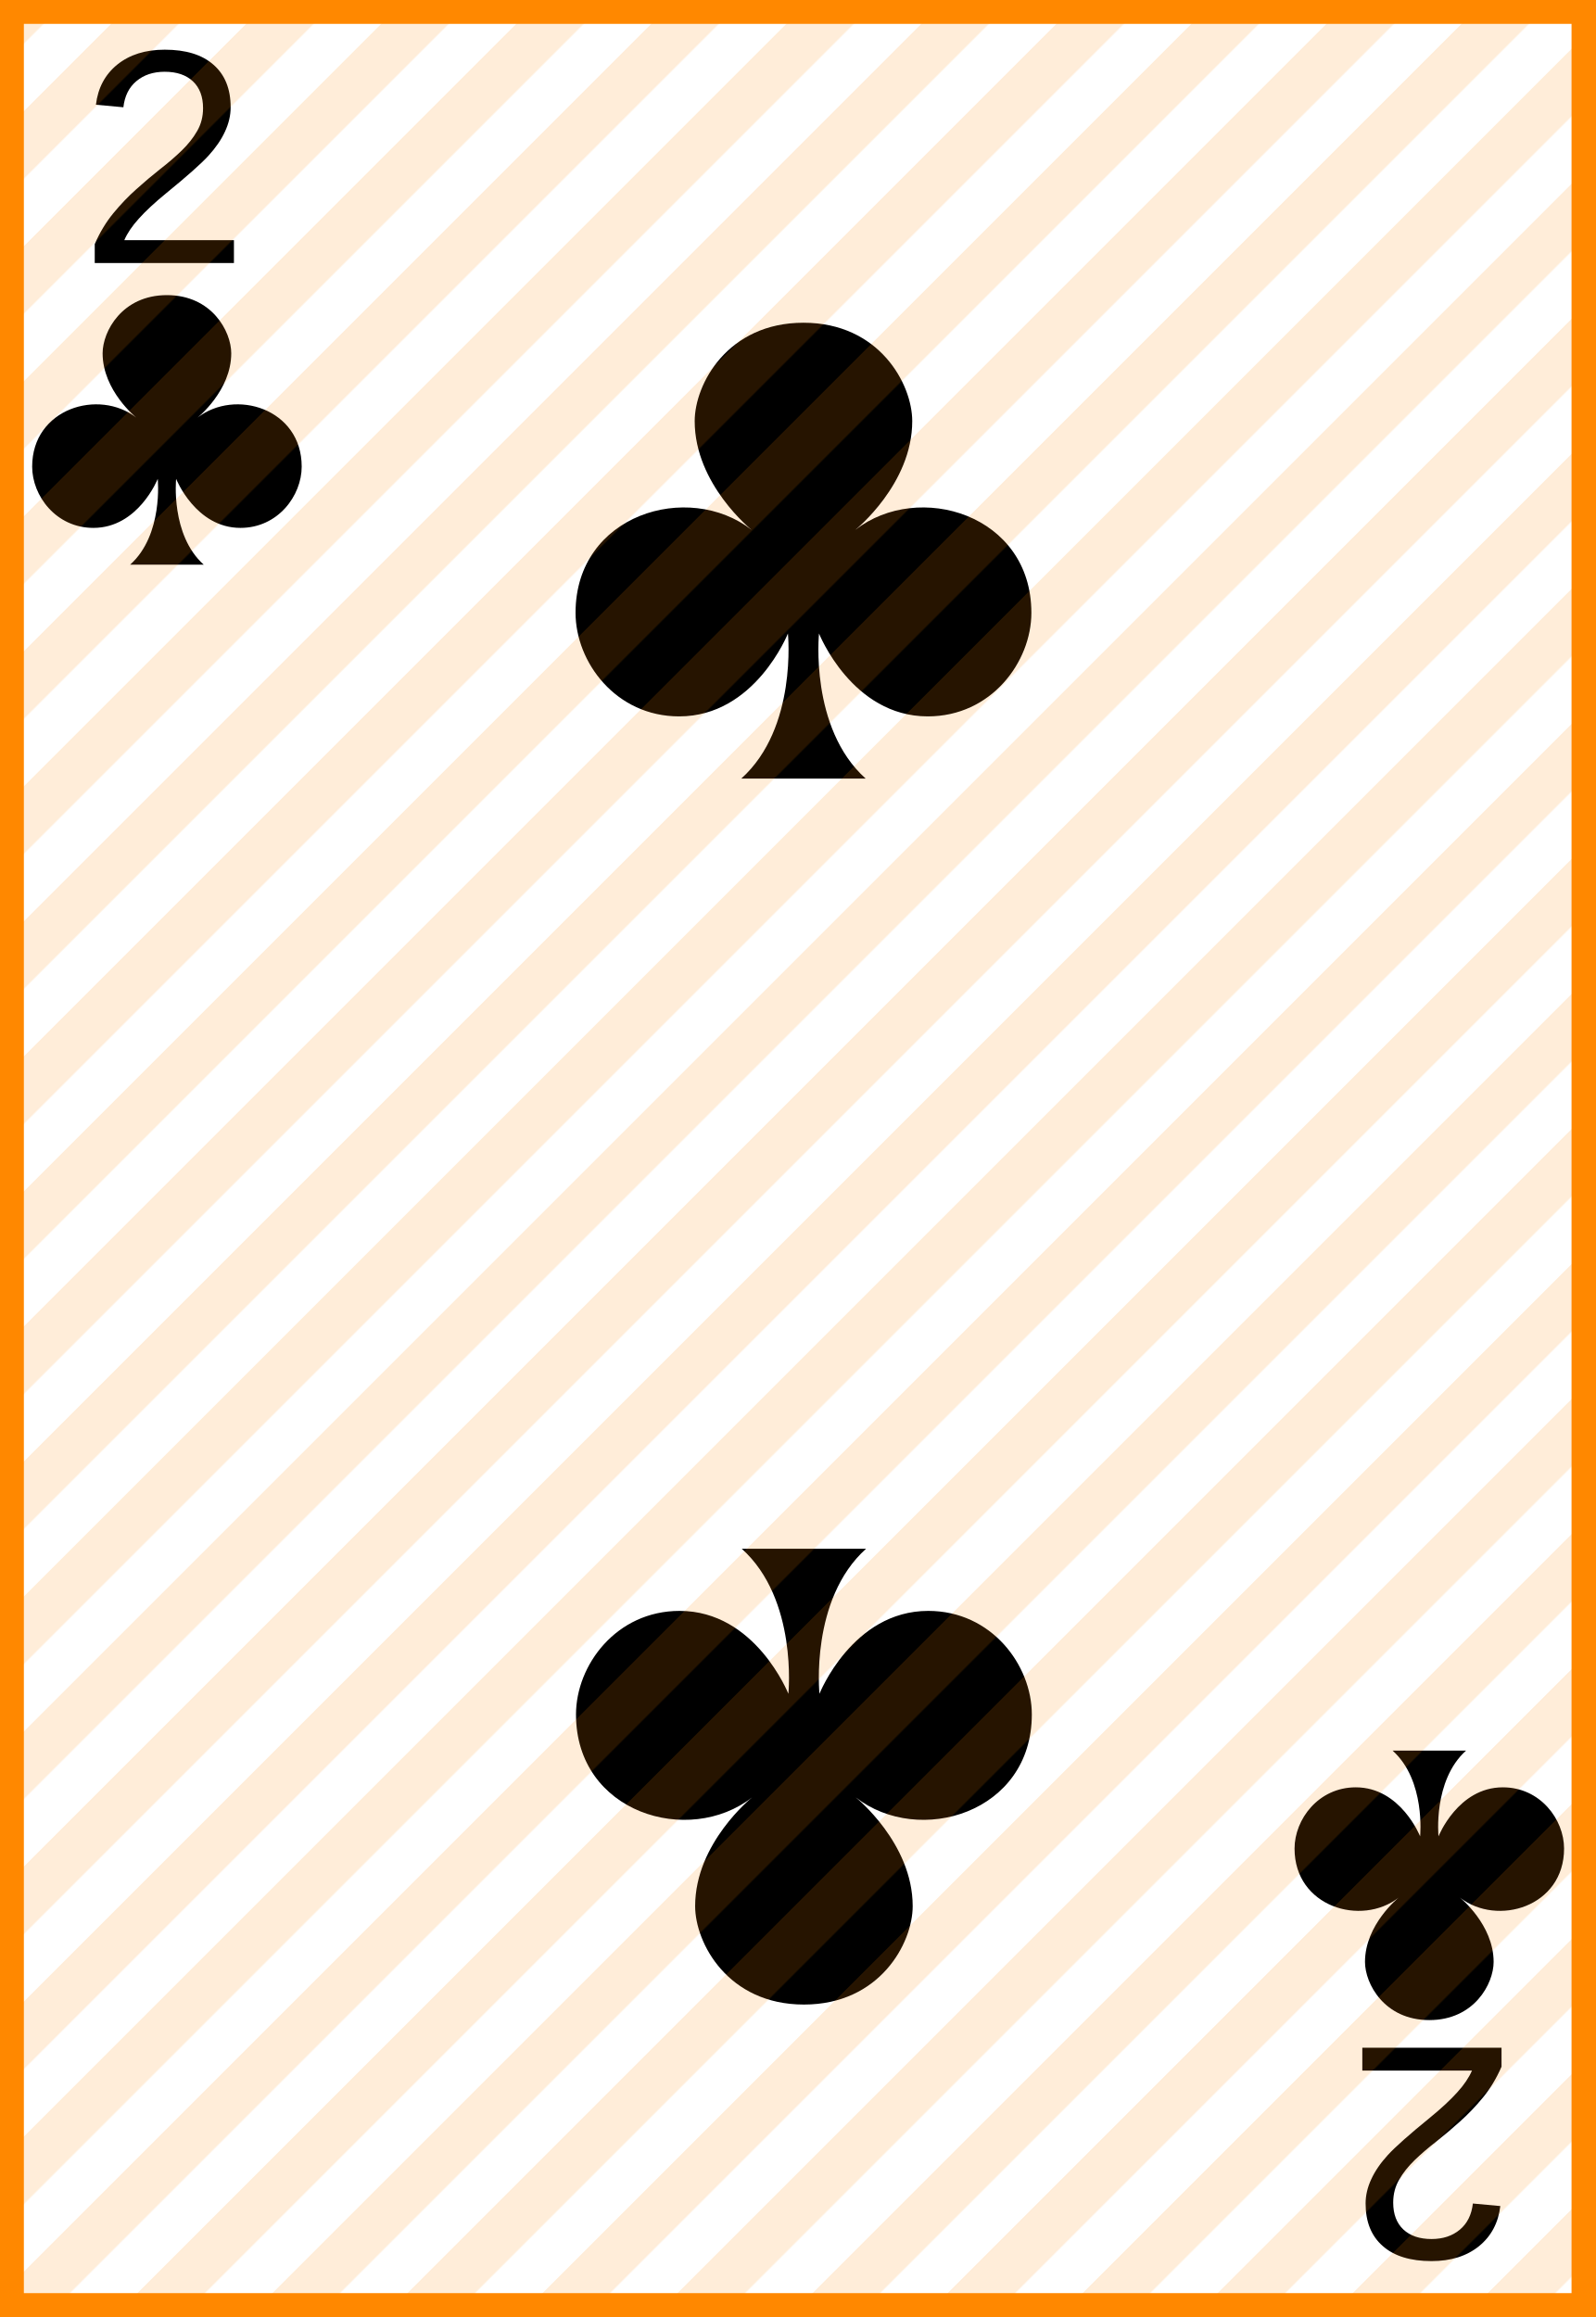
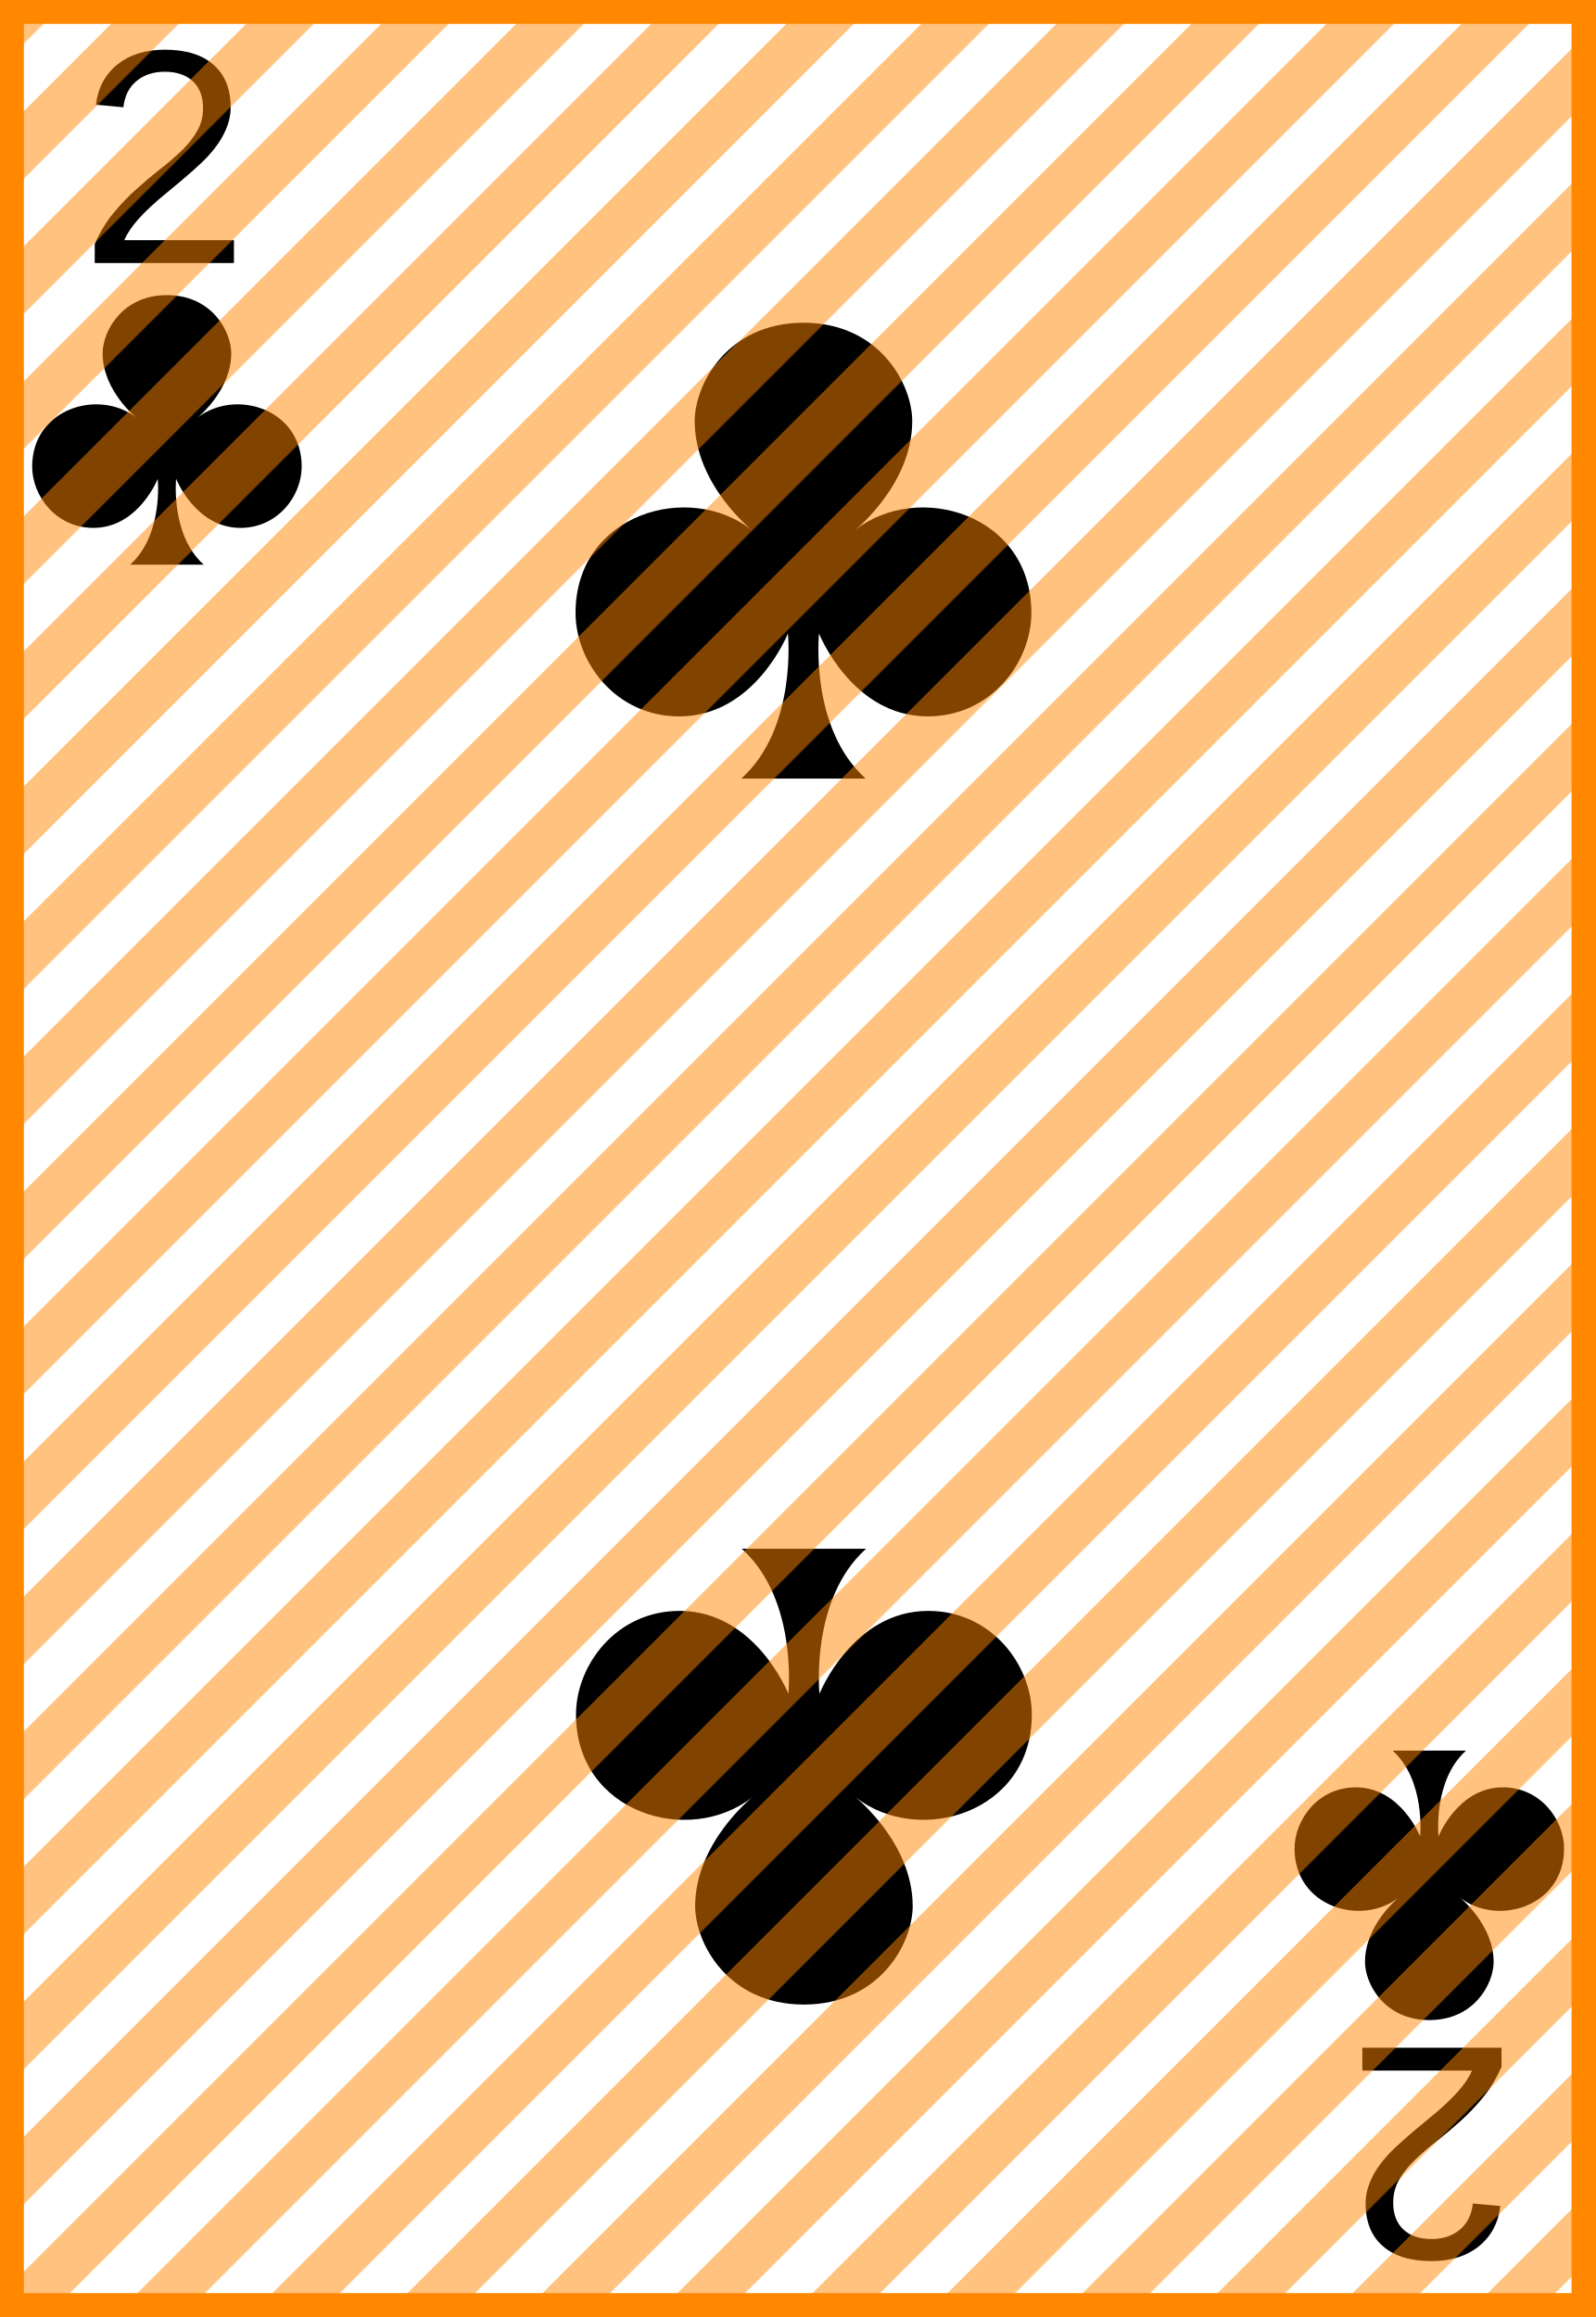
<svg xmlns="http://www.w3.org/2000/svg" xmlns:xlink="http://www.w3.org/1999/xlink" width="167.087pt" height="242.667pt" viewBox="0 0 167.087 242.667" xml:space="preserve" id="svg2" version="1.1">
  <defs id="defs41">
    <pattern id="diagonalStripes" patternUnits="userSpaceOnUse" width="10" height="10" patternTransform="rotate(45)">
-       <line x1="0" y="0" x2="0" y2="10" stroke="#FF8800" stroke-width="10" opacity="0.15" />
+       <line x1="0" y="0" x2="0" y2="10" stroke="#FF8800" stroke-width="10" opacity="0.5" />
    </pattern>
    <radialGradient xlink:href="#linearGradient2984" id="radialGradient3760" cx="48.231" cy="18.138" fx="48.231" fy="18.138" r="9.5" gradientUnits="userSpaceOnUse" gradientTransform="matrix(-1.560526,0.01828294,-0.02684055,-2.290953,123.9838,58.80911)" />
    <linearGradient id="linearGradient2984">
      <stop style="stop-color:#000000;stop-opacity:1;" offset="0" id="stop2986" />
      <stop style="stop-color:#000000;stop-opacity:0.656;" offset="1" id="stop2988" />
    </linearGradient>
    <radialGradient xlink:href="#linearGradient3784" id="radialGradient3792" cx="171.487" cy="511.223" fx="171.487" fy="511.223" r="81.903" gradientTransform="matrix(1.152989,-0.6739155,0.3948202,0.6754904,-233.6326,270.4008)" gradientUnits="userSpaceOnUse" />
    <linearGradient id="linearGradient3784">
      <stop style="stop-color:#ffffff;stop-opacity:0.534;" offset="0" id="stop3786" />
      <stop style="stop-color:#000000;stop-opacity:0;" offset="1" id="stop3788" />
    </linearGradient>
    <radialGradient r="81.903" fy="511.223" fx="171.487" cy="511.223" cx="171.487" gradientTransform="matrix(1.152989,-0.6739155,0.3948202,0.6754904,-233.6326,270.4008)" gradientUnits="userSpaceOnUse" id="radialGradient3855" xlink:href="#linearGradient3784-4" />
    <linearGradient id="linearGradient3784-4">
      <stop style="stop-color:#ffffff;stop-opacity:0.519;" offset="0" id="stop3786-8" />
      <stop style="stop-color:#000000;stop-opacity:0;" offset="1" id="stop3788-6" />
    </linearGradient>
    <radialGradient r="81.903" fy="461.841" fx="181.694" cy="461.841" cx="181.694" gradientTransform="matrix(1.152989,-0.6739155,0.3948202,0.6754904,-233.6326,270.4008)" gradientUnits="userSpaceOnUse" id="radialGradient3916" xlink:href="#linearGradient3784-3" />
    <linearGradient id="linearGradient3784-3">
      <stop style="stop-color:#ffffff;stop-opacity:0.702;" offset="0" id="stop3786-86" />
      <stop style="stop-color:#000000;stop-opacity:0;" offset="1" id="stop3788-2" />
    </linearGradient>
  </defs>
  <g id="Layer_x0020_1" style="fill-rule:nonzero;clip-rule:nonzero;stroke:#000000;stroke-miterlimit:4;">
    <path style="fill:#FFFFFF;stroke-width:0.5;" d="M166.837,235.548c0,3.777-3.087,6.869-6.871,6.869H7.111c-3.775,0-6.861-3.092-6.861-6.869V7.12C0.25,3.343,3.336,0.25,7.111,0.25h152.855    c3.784,0,6.871,3.093,6.871,6.87v228.428z" id="path5" />
    <g style="stroke:none;" id="g7">
      <g id="g9">
				
			</g>
    </g>
    <g id="g15">
			
		</g>
    <g id="g19">
			
		</g>
    <g style="stroke:none;" id="g23">
      <g id="g25">
				
			</g>
    </g>
    <g style="stroke:none;" id="g31">
      <g id="g33">
				
			</g>
    </g>
  </g>
  <text xml:space="preserve" style="font-size:32px;font-style:normal;font-weight:normal;line-height:125%;letter-spacing:0px;word-spacing:0px;fill:#000000;fill-opacity:1;stroke:none;font-family:Bitstream Vera Sans" x="8.311" y="27.548" id="text3788">
    <tspan id="tspan3790" x="8.311" y="27.548" style="font-style:normal;font-variant:normal;font-weight:normal;font-stretch:normal;font-family:Arial;-inkscape-font-specification:Arial">2</tspan>
  </text>
  <g transform="matrix(1.485651,0,0,1.485651,-54.02466,10.01807)" id="layer1-1-4">
    <path id="cl-9" d="m 50.291,22.698 c 0,0 2.375,-1.9 2.375,-4.534 0,-1.542 -1.369,-4.102 -4.534,-4.102 -3.165,0 -4.534,2.561 -4.534,4.102 0,2.634 2.375,4.534 2.375,4.534 -2.638,-2.055 -7.341,-0.652 -7.341,3.455 0,2.056 1.68,4.318 4.318,4.318 3.165,0 4.534,-3.455 4.534,-3.455 0,0 0.402,3.938 -1.943,6.046 h 5.182 c -2.345,-2.107 -1.943,-6.046 -1.943,-6.046 0,0 1.369,3.455 4.534,3.455 2.639,0 4.318,-2.263 4.318,-4.318 0,-4.107 -4.703,-5.51 -7.341,-3.455 z" style="fill:#000000" />
  </g>
  <text xml:space="preserve" style="font-size:32px;font-style:normal;font-weight:normal;line-height:125%;letter-spacing:0px;word-spacing:0px;fill:#000000;fill-opacity:1;stroke:none;font-family:Bitstream Vera Sans" x="-158.864" y="-214.467" id="text3788-8" transform="scale(-1,-1)">
    <tspan id="tspan3790-7" x="-158.864" y="-214.467" style="font-style:normal;font-variant:normal;font-weight:normal;font-stretch:normal;font-family:Arial;-inkscape-font-specification:Arial">2</tspan>
  </text>
  <g transform="matrix(-1.485651,0,0,-1.485651,221.1992,232.4618)" id="layer1-1-4-1">
    <path id="cl-9-7" d="m 50.291,22.698 c 0,0 2.375,-1.9 2.375,-4.534 0,-1.542 -1.369,-4.102 -4.534,-4.102 -3.165,0 -4.534,2.561 -4.534,4.102 0,2.634 2.375,4.534 2.375,4.534 -2.638,-2.055 -7.341,-0.652 -7.341,3.455 0,2.056 1.68,4.318 4.318,4.318 3.165,0 4.534,-3.455 4.534,-3.455 0,0 0.402,3.938 -1.943,6.046 h 5.182 c -2.345,-2.107 -1.943,-6.046 -1.943,-6.046 0,0 1.369,3.455 4.534,3.455 2.639,0 4.318,-2.263 4.318,-4.318 0,-4.107 -4.703,-5.51 -7.341,-3.455 z" style="fill:#000000" />
  </g>
  <g transform="matrix(2.512578,0,0,2.512578,-36.78839,-1.531116)" id="layer1-1-4-8">
    <path id="cl-9-8" d="m 50.291,22.698 c 0,0 2.375,-1.9 2.375,-4.534 0,-1.542 -1.369,-4.102 -4.534,-4.102 -3.165,0 -4.534,2.561 -4.534,4.102 0,2.634 2.375,4.534 2.375,4.534 -2.638,-2.055 -7.341,-0.652 -7.341,3.455 0,2.056 1.68,4.318 4.318,4.318 3.165,0 4.534,-3.455 4.534,-3.455 0,0 0.402,3.938 -1.943,6.046 h 5.182 c -2.345,-2.107 -1.943,-6.046 -1.943,-6.046 0,0 1.369,3.455 4.534,3.455 2.639,0 4.318,-2.263 4.318,-4.318 0,-4.107 -4.703,-5.51 -7.341,-3.455 z" style="fill:#000000" />
  </g>
  <g transform="matrix(-2.512578,0,0,-2.512578,205.1295,245.2751)" id="layer1-1-4-8-0">
    <path id="cl-9-8-6" d="m 50.291,22.698 c 0,0 2.375,-1.9 2.375,-4.534 0,-1.542 -1.369,-4.102 -4.534,-4.102 -3.165,0 -4.534,2.561 -4.534,4.102 0,2.634 2.375,4.534 2.375,4.534 -2.638,-2.055 -7.341,-0.652 -7.341,3.455 0,2.056 1.68,4.318 4.318,4.318 3.165,0 4.534,-3.455 4.534,-3.455 0,0 0.402,3.938 -1.943,6.046 h 5.182 c -2.345,-2.107 -1.943,-6.046 -1.943,-6.046 0,0 1.369,3.455 4.534,3.455 2.639,0 4.318,-2.263 4.318,-4.318 0,-4.107 -4.703,-5.51 -7.341,-3.455 z" style="fill:#000000" />
  </g>
  <rect x="0.25" y="0.25" width="166.587" height="242.167" fill="url(#diagonalStripes)" stroke="none" />
  <rect x="0" y="0" width="167.087" height="242.667" fill="none" stroke="#FF8800" stroke-width="5" />
</svg>
